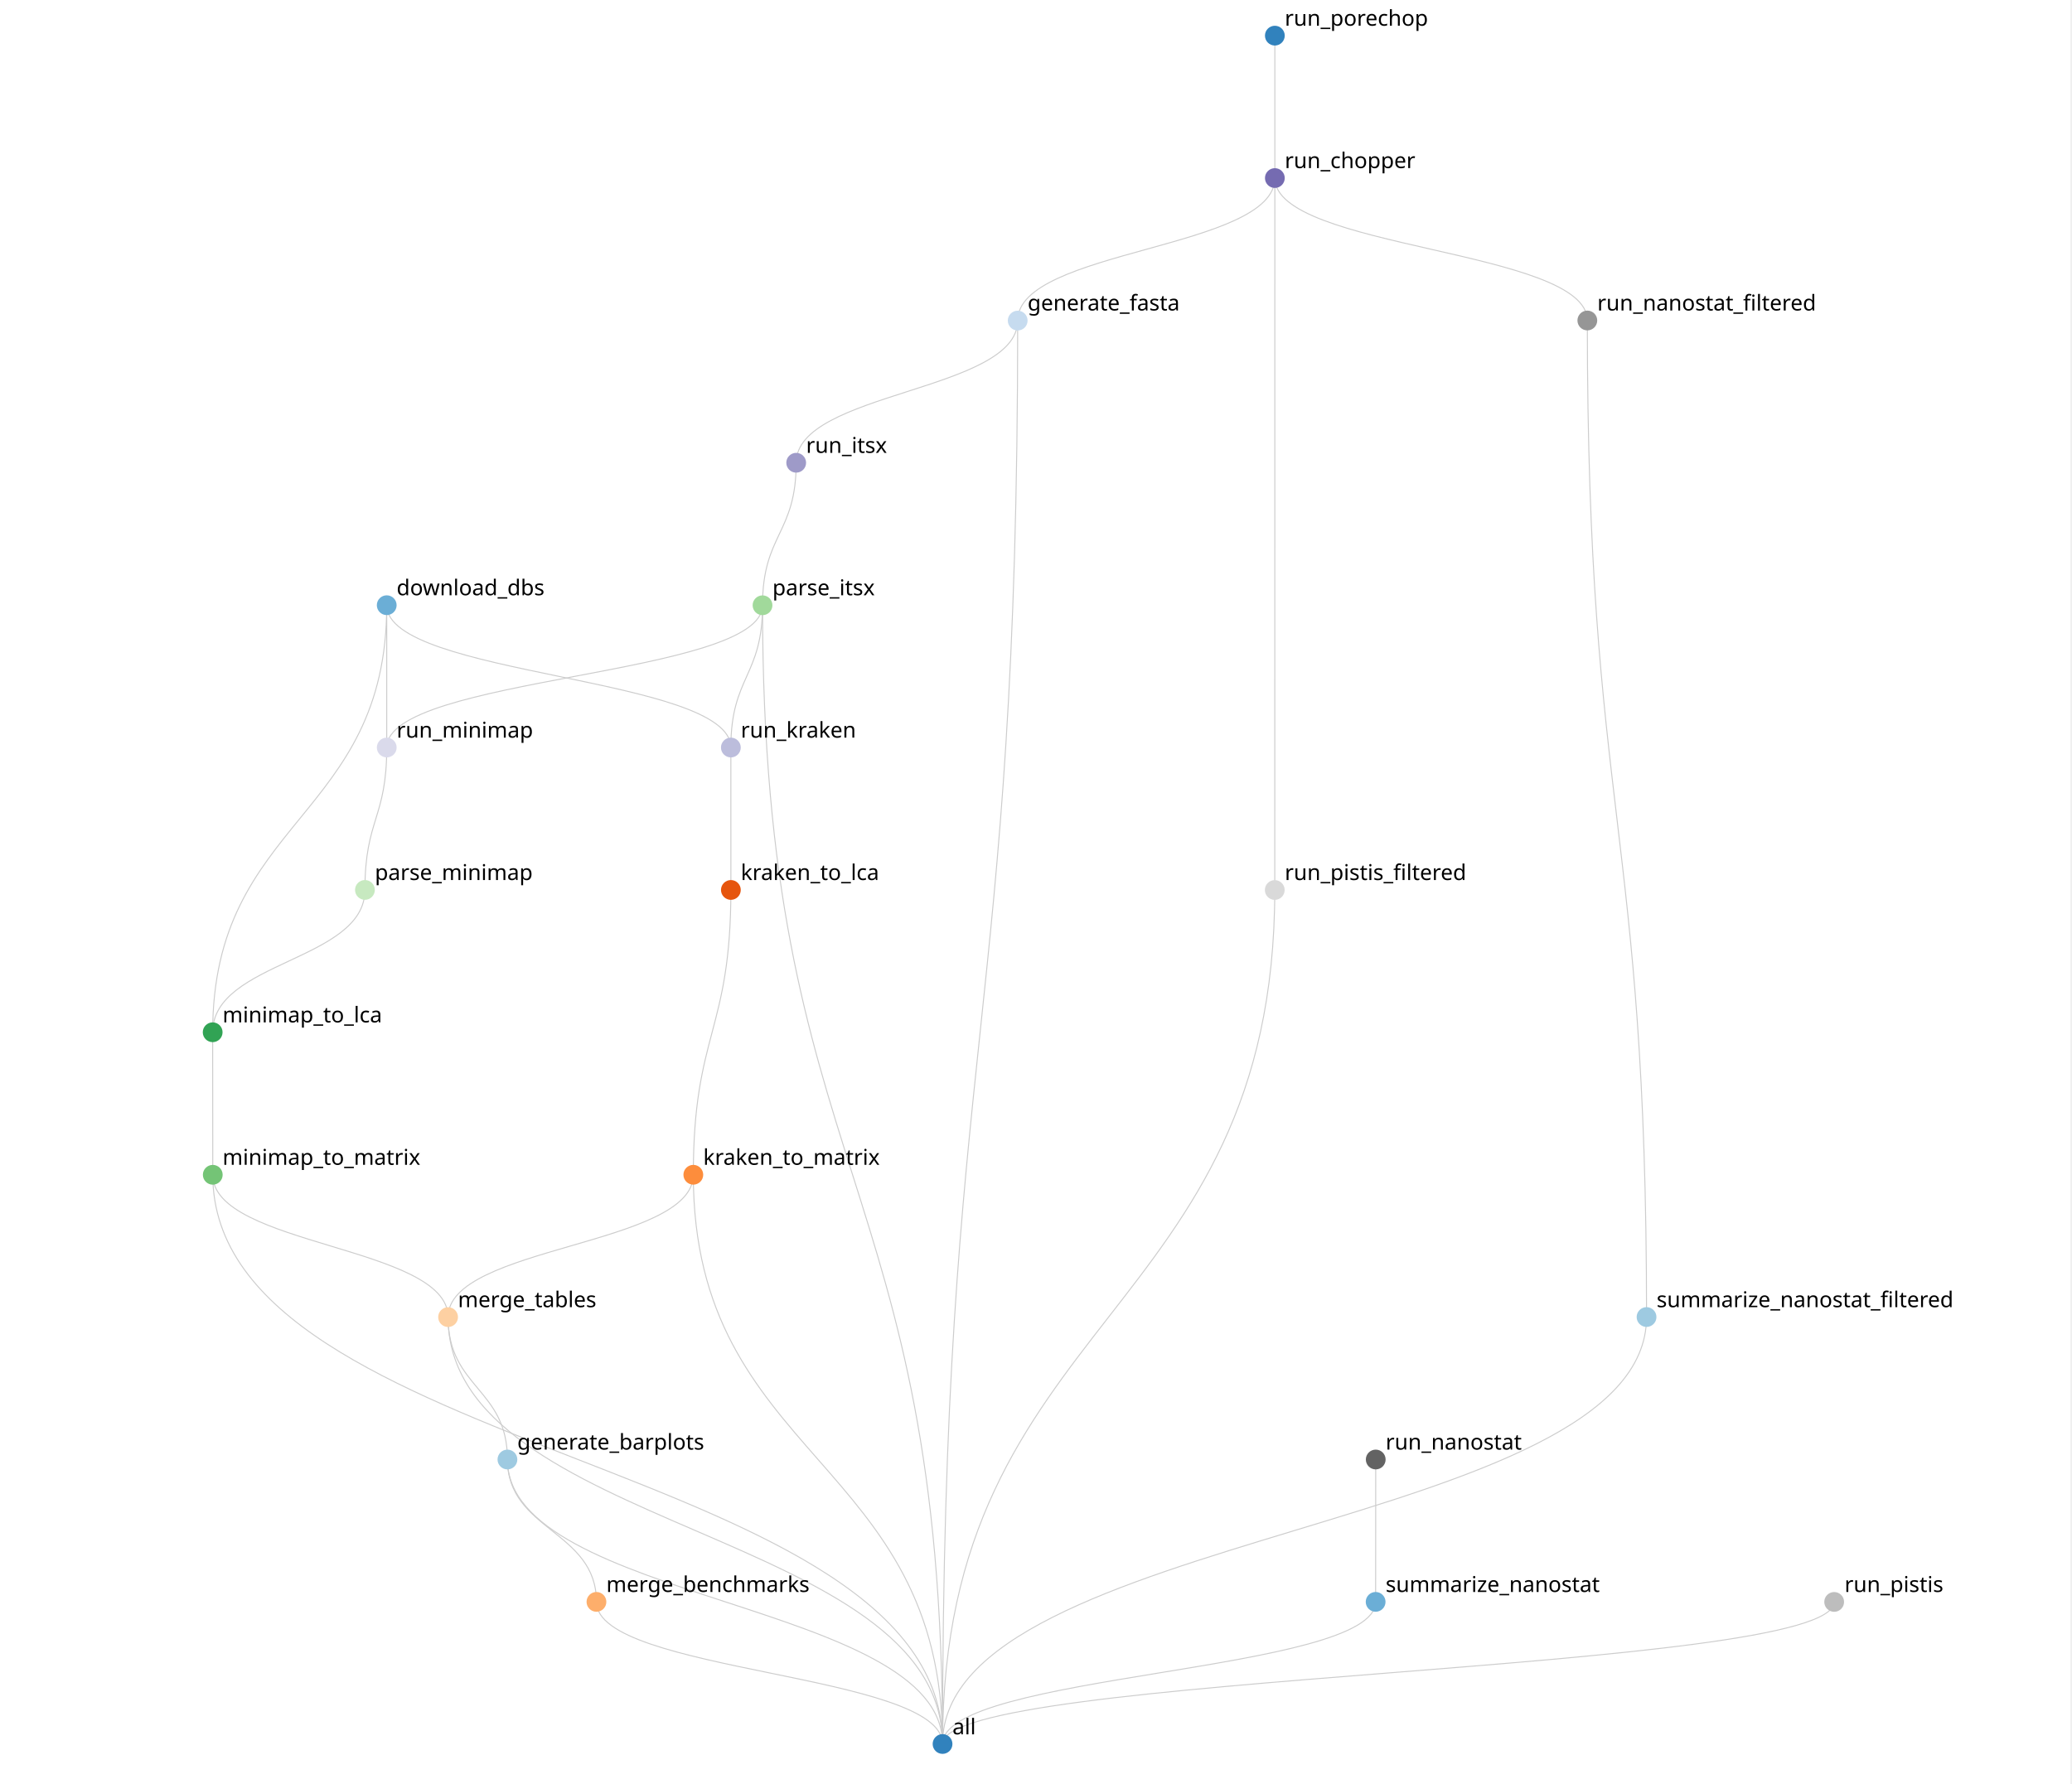
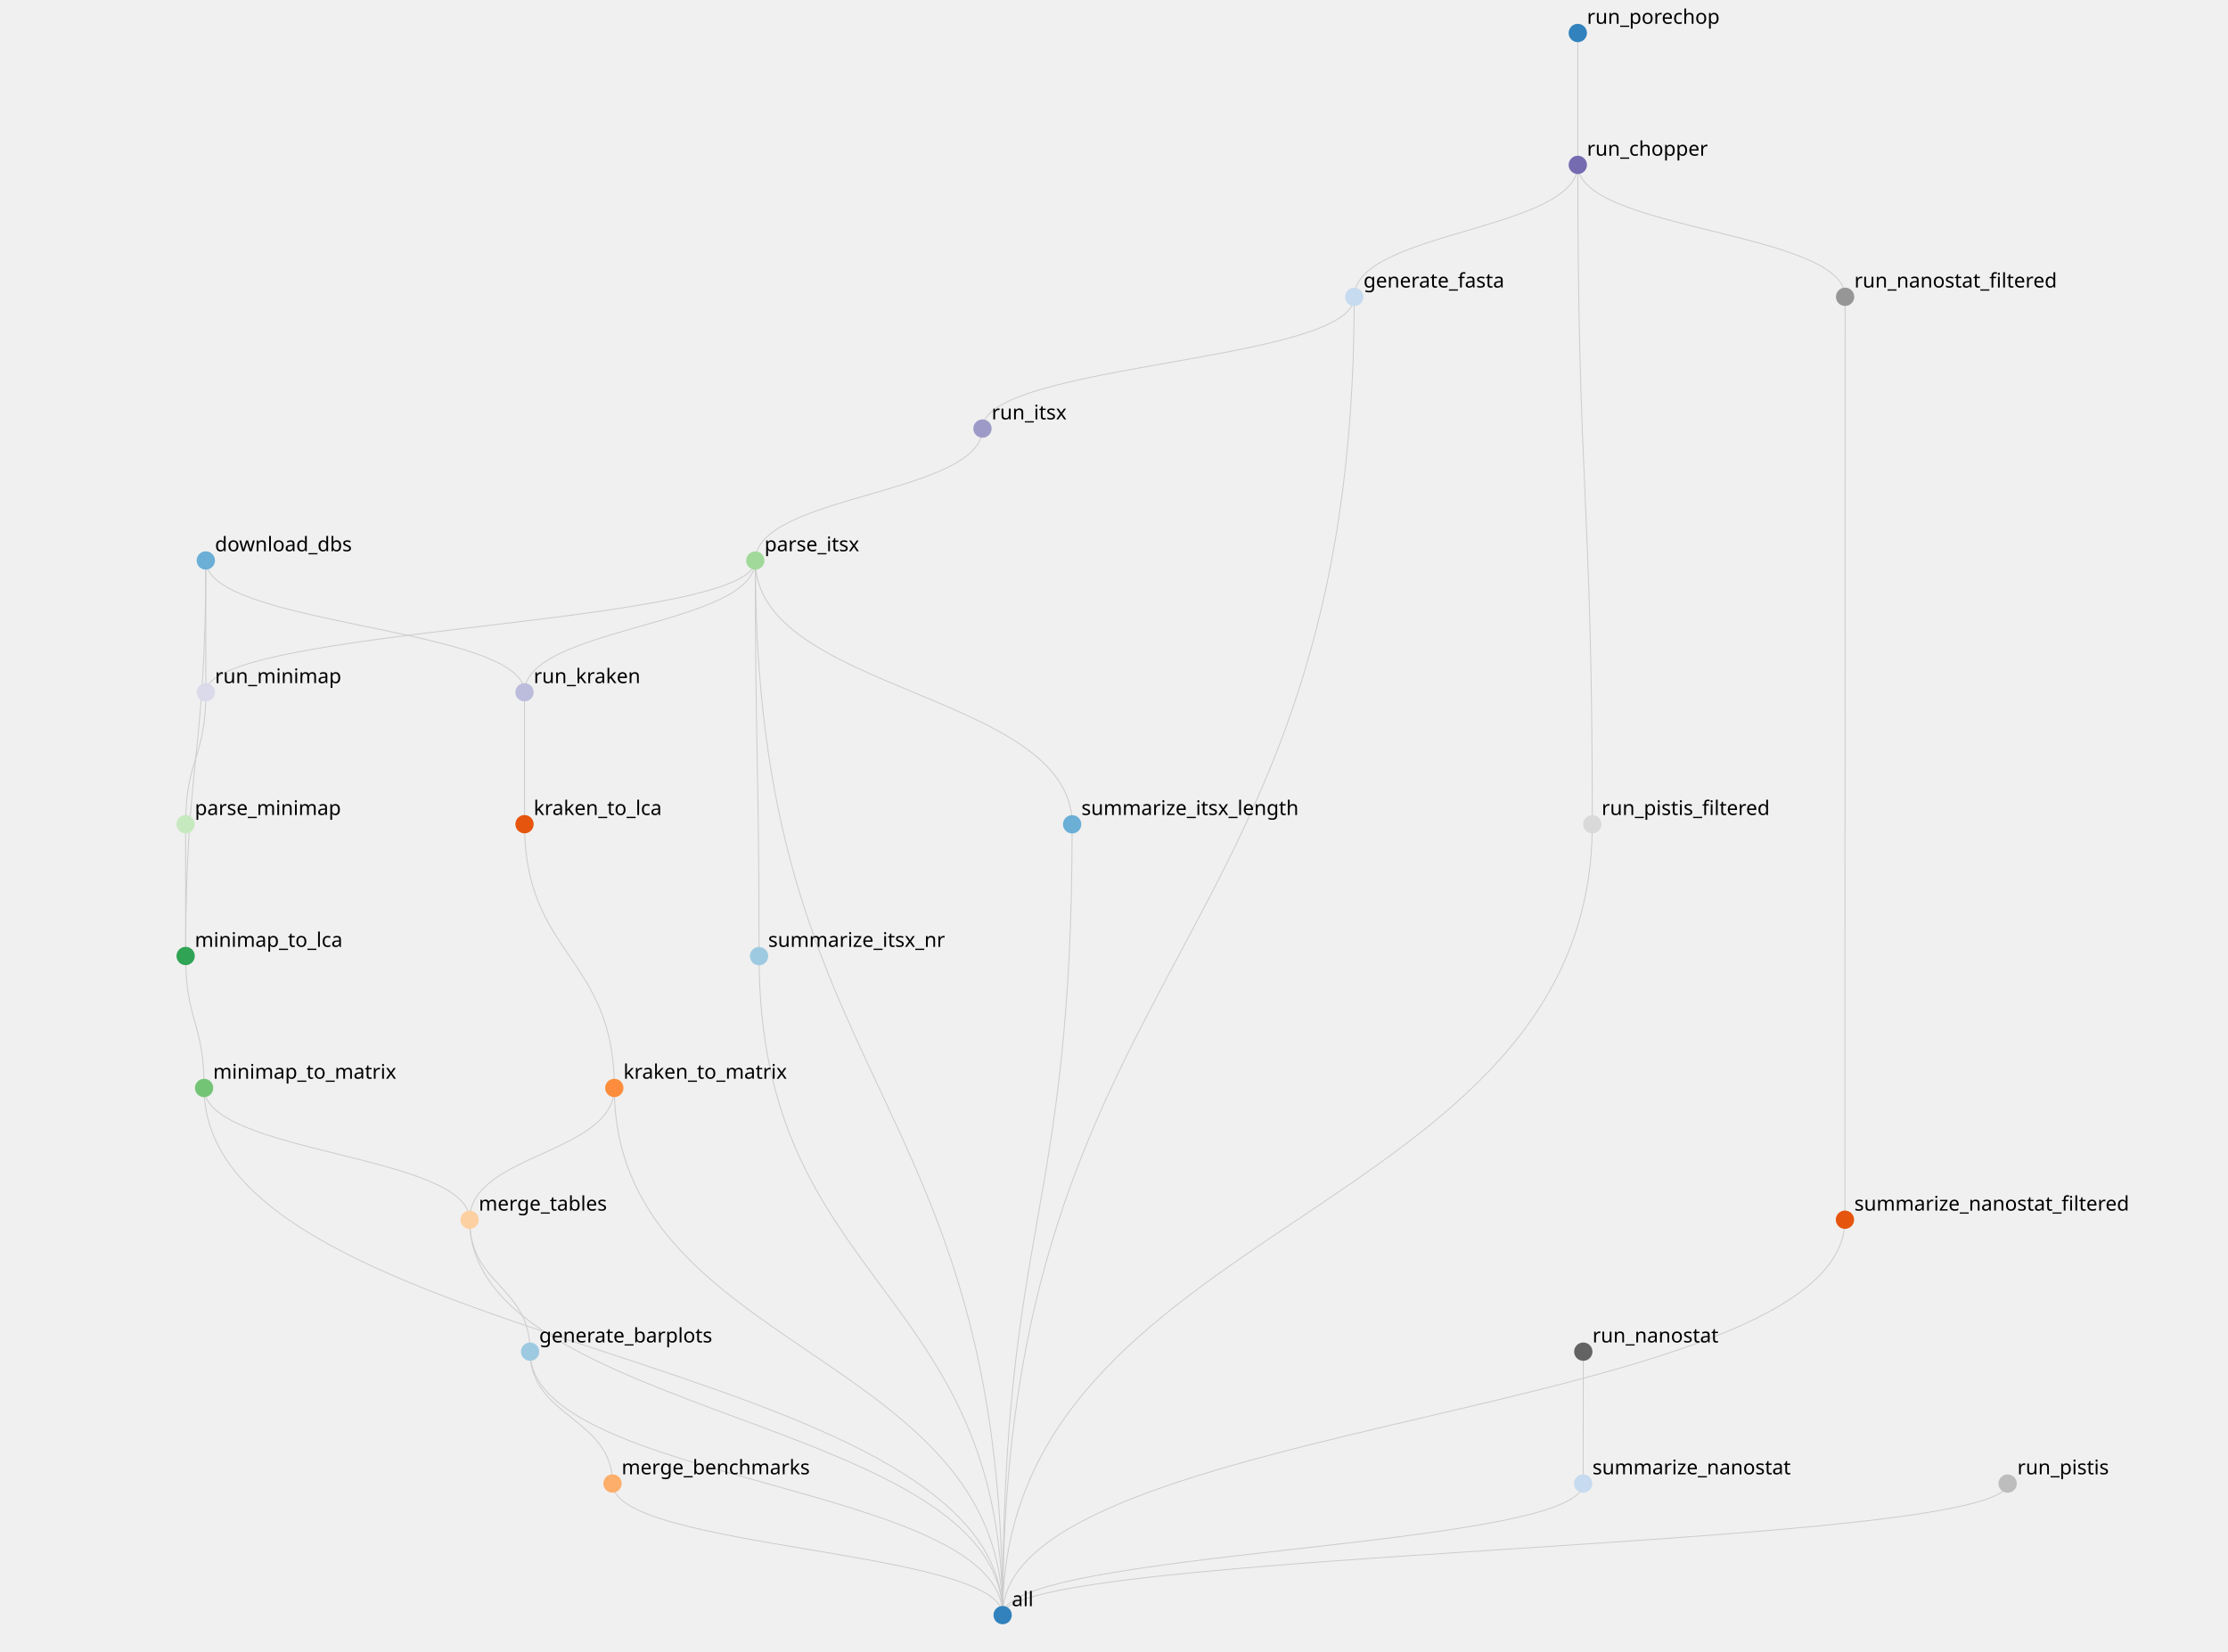
- <svg xmlns="http://www.w3.org/2000/svg" class="marks" width="1047.5" height="902" viewBox="0 0 1047.5 902" version="1.1" id="svg176">
-   <defs id="defs180" />
-   <rect style="fill:#ffffff;fill-opacity:1" id="rect461" width="1046.667" height="903.333" x="0" y="0" />
-   <g transform="translate(0,0)" id="g174">
-     <g class="mark-group role-frame root" id="g172">
-       <g transform="translate(0,0)" id="g170">
-         <path class="background" d="M0,0h1047.5v902h-1047.5Z" style="fill: none;" id="path2" />
-         <g id="g168">
-           <g class="mark-path role-mark" style="pointer-events: none;" id="g70">
-             <path transform="translate(0,0)" d="M107.515,521.979C107.515,414.005 195.507,414.005 195.507,306.03" style="fill: none; stroke: #ccc; stroke-width: 0.5;" id="path4" />
-             <path transform="translate(0,0)" d="M195.518,377.994C195.518,342.012 195.507,342.012 195.507,306.03" style="fill: none; stroke: #ccc; stroke-width: 0.5;" id="path6" />
-             <path transform="translate(0,0)" d="M369.486,377.994C369.486,342.012 195.507,342.012 195.507,306.03" style="fill: none; stroke: #ccc; stroke-width: 0.5;" id="path8" />
-             <path transform="translate(0,0)" d="M476.506,881.874C476.506,809.948 256.533,809.948 256.533,738.021" style="fill: none; stroke: #ccc; stroke-width: 0.5;" id="path10" />
-             <path transform="translate(0,0)" d="M301.533,810.007C301.533,774.014 256.533,774.014 256.533,738.021" style="fill: none; stroke: #ccc; stroke-width: 0.5;" id="path12" />
-             <path transform="translate(0,0)" d="M476.506,881.874C476.506,521.992 514.496,521.992 514.496,162.109" style="fill: none; stroke: #ccc; stroke-width: 0.5;" id="path14" />
-             <path transform="translate(0,0)" d="M402.514,233.999C402.514,198.054 514.496,198.054 514.496,162.109" style="fill: none; stroke: #ccc; stroke-width: 0.5;" id="path16" />
-             <path transform="translate(0,0)" d="M350.508,594.034C350.508,522.024 369.497,522.024 369.497,450.013" style="fill: none; stroke: #ccc; stroke-width: 0.5;" id="path18" />
-             <path transform="translate(0,0)" d="M476.506,881.874C476.506,737.954 350.508,737.954 350.508,594.034" style="fill: none; stroke: #ccc; stroke-width: 0.5;" id="path20" />
-             <path transform="translate(0,0)" d="M226.528,666.016C226.528,630.025 350.508,630.025 350.508,594.034" style="fill: none; stroke: #ccc; stroke-width: 0.5;" id="path22" />
-             <path transform="translate(0,0)" d="M476.506,881.874C476.506,845.94 301.533,845.94 301.533,810.007" style="fill: none; stroke: #ccc; stroke-width: 0.5;" id="path24" />
-             <path transform="translate(0,0)" d="M476.506,881.874C476.506,773.945 226.528,773.945 226.528,666.016" style="fill: none; stroke: #ccc; stroke-width: 0.5;" id="path26" />
-             <path transform="translate(0,0)" d="M256.533,738.021C256.533,702.018 226.528,702.018 226.528,666.016" style="fill: none; stroke: #ccc; stroke-width: 0.5;" id="path28" />
-             <path transform="translate(0,0)" d="M107.566,594.045C107.566,558.012 107.515,558.012 107.515,521.979" style="fill: none; stroke: #ccc; stroke-width: 0.5;" id="path30" />
-             <path transform="translate(0,0)" d="M476.506,881.874C476.506,737.959 107.566,737.959 107.566,594.045" style="fill: none; stroke: #ccc; stroke-width: 0.5;" id="path32" />
-             <path transform="translate(0,0)" d="M226.528,666.016C226.528,630.03 107.566,630.03 107.566,594.045" style="fill: none; stroke: #ccc; stroke-width: 0.5;" id="path34" />
-             <path transform="translate(0,0)" d="M476.506,881.874C476.506,593.97 385.496,593.97 385.496,306.065" style="fill: none; stroke: #ccc; stroke-width: 0.5;" id="path36" />
-             <path transform="translate(0,0)" d="M195.518,377.994C195.518,342.03 385.496,342.03 385.496,306.065" style="fill: none; stroke: #ccc; stroke-width: 0.5;" id="path38" />
-             <path transform="translate(0,0)" d="M369.486,377.994C369.486,342.03 385.496,342.03 385.496,306.065" style="fill: none; stroke: #ccc; stroke-width: 0.5;" id="path40" />
-             <path transform="translate(0,0)" d="M107.515,521.979C107.515,485.99 184.491,485.99 184.491,450.001" style="fill: none; stroke: #ccc; stroke-width: 0.5;" id="path42" />
-             <path transform="translate(0,0)" d="M514.496,162.109C514.496,126.074 644.504,126.074 644.504,90.039" style="fill: none; stroke: #ccc; stroke-width: 0.5;" id="path44" />
-             <path transform="translate(0,0)" d="M802.477,162.06C802.477,126.049 644.504,126.049 644.504,90.039" style="fill: none; stroke: #ccc; stroke-width: 0.5;" id="path46" />
-             <path transform="translate(0,0)" d="M644.46,450.037C644.46,270.038 644.504,270.038 644.504,90.039" style="fill: none; stroke: #ccc; stroke-width: 0.5;" id="path48" />
-             <path transform="translate(0,0)" d="M385.496,306.065C385.496,270.032 402.514,270.032 402.514,233.999" style="fill: none; stroke: #ccc; stroke-width: 0.5;" id="path50" />
-             <path transform="translate(0,0)" d="M369.497,450.013C369.497,414.003 369.486,414.003 369.486,377.994" style="fill: none; stroke: #ccc; stroke-width: 0.5;" id="path52" />
-             <path transform="translate(0,0)" d="M184.491,450.001C184.491,413.998 195.518,413.998 195.518,377.994" style="fill: none; stroke: #ccc; stroke-width: 0.5;" id="path54" />
-             <path transform="translate(0,0)" d="M695.45,810.007C695.45,774.013 695.5,774.013 695.5,738.019" style="fill: none; stroke: #ccc; stroke-width: 0.5;" id="path56" />
-             <path transform="translate(0,0)" d="M832.411,665.98C832.411,414.02 802.477,414.02 802.477,162.06" style="fill: none; stroke: #ccc; stroke-width: 0.5;" id="path58" />
-             <path transform="translate(0,0)" d="M476.506,881.874C476.506,845.956 927.265,845.956 927.265,810.037" style="fill: none; stroke: #ccc; stroke-width: 0.5;" id="path60" />
-             <path transform="translate(0,0)" d="M476.506,881.874C476.506,665.955 644.46,665.955 644.46,450.037" style="fill: none; stroke: #ccc; stroke-width: 0.5;" id="path62" />
-             <path transform="translate(0,0)" d="M644.504,90.039C644.504,54.031 644.5,54.031 644.5,18.023" style="fill: none; stroke: #ccc; stroke-width: 0.5;" id="path64" />
-             <path transform="translate(0,0)" d="M476.506,881.874C476.506,845.94 695.45,845.94 695.45,810.007" style="fill: none; stroke: #ccc; stroke-width: 0.5;" id="path66" />
-             <path transform="translate(0,0)" d="M476.506,881.874C476.506,773.927 832.411,773.927 832.411,665.98" style="fill: none; stroke: #ccc; stroke-width: 0.5;" id="path68" />
+ <svg xmlns="http://www.w3.org/2000/svg" class="marks" width="1216.3" height="902" viewBox="0 0 1216.3 902" version="1.1">
+   <g transform="translate(0,0)">
+     <g class="mark-group role-frame root">
+       <g transform="translate(0,0)">
+         <path class="background" d="M0,0h1216.3v902h-1216.3Z" style="fill: none;" />
+         <g>
+           <g class="mark-path role-mark" style="pointer-events: none;">
+             <path transform="translate(0,0)" d="M101.342,521.98C101.342,414.005 112.354,414.005 112.354,306.03" style="fill: none; stroke: #ccc; stroke-width: 0.5;" />
+             <path transform="translate(0,0)" d="M112.376,377.992C112.376,342.011 112.354,342.011 112.354,306.03" style="fill: none; stroke: #ccc; stroke-width: 0.5;" />
+             <path transform="translate(0,0)" d="M286.339,377.991C286.339,342.011 112.354,342.011 112.354,306.03" style="fill: none; stroke: #ccc; stroke-width: 0.5;" />
+             <path transform="translate(0,0)" d="M547.354,881.862C547.354,809.942 289.38,809.942 289.38,738.022" style="fill: none; stroke: #ccc; stroke-width: 0.5;" />
+             <path transform="translate(0,0)" d="M334.384,810.007C334.384,774.015 289.38,774.015 289.38,738.022" style="fill: none; stroke: #ccc; stroke-width: 0.5;" />
+             <path transform="translate(0,0)" d="M547.354,881.862C547.354,521.988 739.3,521.988 739.3,162.114" style="fill: none; stroke: #ccc; stroke-width: 0.5;" />
+             <path transform="translate(0,0)" d="M536.349,234.002C536.349,198.058 739.3,198.058 739.3,162.114" style="fill: none; stroke: #ccc; stroke-width: 0.5;" />
+             <path transform="translate(0,0)" d="M335.36,594.035C335.36,522.024 286.347,522.024 286.347,450.013" style="fill: none; stroke: #ccc; stroke-width: 0.5;" />
+             <path transform="translate(0,0)" d="M547.354,881.862C547.354,737.948 335.36,737.948 335.36,594.035" style="fill: none; stroke: #ccc; stroke-width: 0.5;" />
+             <path transform="translate(0,0)" d="M256.368,666.017C256.368,630.026 335.36,630.026 335.36,594.035" style="fill: none; stroke: #ccc; stroke-width: 0.5;" />
+             <path transform="translate(0,0)" d="M547.354,881.862C547.354,845.935 334.384,845.935 334.384,810.007" style="fill: none; stroke: #ccc; stroke-width: 0.5;" />
+             <path transform="translate(0,0)" d="M547.354,881.862C547.354,773.939 256.368,773.939 256.368,666.017" style="fill: none; stroke: #ccc; stroke-width: 0.5;" />
+             <path transform="translate(0,0)" d="M289.38,738.022C289.38,702.02 256.368,702.02 256.368,666.017" style="fill: none; stroke: #ccc; stroke-width: 0.5;" />
+             <path transform="translate(0,0)" d="M111.421,594.047C111.421,558.013 101.342,558.013 101.342,521.98" style="fill: none; stroke: #ccc; stroke-width: 0.5;" />
+             <path transform="translate(0,0)" d="M547.354,881.862C547.354,737.954 111.421,737.954 111.421,594.047" style="fill: none; stroke: #ccc; stroke-width: 0.5;" />
+             <path transform="translate(0,0)" d="M256.368,666.017C256.368,630.032 111.421,630.032 111.421,594.047" style="fill: none; stroke: #ccc; stroke-width: 0.5;" />
+             <path transform="translate(0,0)" d="M547.354,881.862C547.354,593.964 412.343,593.964 412.343,306.066" style="fill: none; stroke: #ccc; stroke-width: 0.5;" />
+             <path transform="translate(0,0)" d="M585.296,450.077C585.296,378.071 412.343,378.071 412.343,306.066" style="fill: none; stroke: #ccc; stroke-width: 0.5;" />
+             <path transform="translate(0,0)" d="M414.372,522.045C414.372,414.055 412.343,414.055 412.343,306.066" style="fill: none; stroke: #ccc; stroke-width: 0.5;" />
+             <path transform="translate(0,0)" d="M112.376,377.992C112.376,342.029 412.343,342.029 412.343,306.066" style="fill: none; stroke: #ccc; stroke-width: 0.5;" />
+             <path transform="translate(0,0)" d="M286.339,377.991C286.339,342.029 412.343,342.029 412.343,306.066" style="fill: none; stroke: #ccc; stroke-width: 0.5;" />
+             <path transform="translate(0,0)" d="M101.342,521.98C101.342,485.99 101.341,485.99 101.341,450" style="fill: none; stroke: #ccc; stroke-width: 0.5;" />
+             <path transform="translate(0,0)" d="M739.3,162.114C739.3,126.076 861.344,126.076 861.344,90.039" style="fill: none; stroke: #ccc; stroke-width: 0.5;" />
+             <path transform="translate(0,0)" d="M1007.275,162.06C1007.275,126.049 861.344,126.049 861.344,90.039" style="fill: none; stroke: #ccc; stroke-width: 0.5;" />
+             <path transform="translate(0,0)" d="M869.259,450.04C869.259,270.04 861.344,270.04 861.344,90.039" style="fill: none; stroke: #ccc; stroke-width: 0.5;" />
+             <path transform="translate(0,0)" d="M412.343,306.066C412.343,270.034 536.349,270.034 536.349,234.002" style="fill: none; stroke: #ccc; stroke-width: 0.5;" />
+             <path transform="translate(0,0)" d="M286.347,450.013C286.347,414.002 286.339,414.002 286.339,377.991" style="fill: none; stroke: #ccc; stroke-width: 0.5;" />
+             <path transform="translate(0,0)" d="M101.341,450C101.341,413.996 112.376,413.996 112.376,377.992" style="fill: none; stroke: #ccc; stroke-width: 0.5;" />
+             <path transform="translate(0,0)" d="M864.264,810.008C864.264,774.013 864.34,774.013 864.34,738.019" style="fill: none; stroke: #ccc; stroke-width: 0.5;" />
+             <path transform="translate(0,0)" d="M1007.186,665.982C1007.186,414.021 1007.275,414.021 1007.275,162.06" style="fill: none; stroke: #ccc; stroke-width: 0.5;" />
+             <path transform="translate(0,0)" d="M547.354,881.862C547.354,845.95 1096.008,845.95 1096.008,810.038" style="fill: none; stroke: #ccc; stroke-width: 0.5;" />
+             <path transform="translate(0,0)" d="M547.354,881.862C547.354,665.951 869.259,665.951 869.259,450.04" style="fill: none; stroke: #ccc; stroke-width: 0.5;" />
+             <path transform="translate(0,0)" d="M861.344,90.039C861.344,54.031 861.34,54.031 861.34,18.023" style="fill: none; stroke: #ccc; stroke-width: 0.5;" />
+             <path transform="translate(0,0)" d="M547.354,881.862C547.354,665.969 585.296,665.969 585.296,450.077" style="fill: none; stroke: #ccc; stroke-width: 0.5;" />
+             <path transform="translate(0,0)" d="M547.354,881.862C547.354,701.953 414.372,701.953 414.372,522.045" style="fill: none; stroke: #ccc; stroke-width: 0.5;" />
+             <path transform="translate(0,0)" d="M547.354,881.862C547.354,845.935 864.264,845.935 864.264,810.008" style="fill: none; stroke: #ccc; stroke-width: 0.5;" />
+             <path transform="translate(0,0)" d="M547.354,881.862C547.354,773.922 1007.186,773.922 1007.186,665.982" style="fill: none; stroke: #ccc; stroke-width: 0.5;" />
          </g>
-           <g class="mark-symbol role-mark nodes" id="g118">
-             <path transform="translate(476.5065,881.8741)" d="M5,0A5,5,0,1,1,-5,0A5,5,0,1,1,5,0" style="fill: #3182bd;" id="path72" />
-             <path transform="translate(195.5072,306.0302)" d="M5,0A5,5,0,1,1,-5,0A5,5,0,1,1,5,0" style="fill: #6baed6;" id="path74" />
-             <path transform="translate(256.5328,738.021)" d="M5,0A5,5,0,1,1,-5,0A5,5,0,1,1,5,0" style="fill: #9ecae1;" id="path76" />
-             <path transform="translate(514.4957,162.1094)" d="M5,0A5,5,0,1,1,-5,0A5,5,0,1,1,5,0" style="fill: #c6dbef;" id="path78" />
-             <path transform="translate(369.4972,450.013)" d="M5,0A5,5,0,1,1,-5,0A5,5,0,1,1,5,0" style="fill: #e6550d;" id="path80" />
-             <path transform="translate(350.5084,594.0341)" d="M5,0A5,5,0,1,1,-5,0A5,5,0,1,1,5,0" style="fill: #fd8d3c;" id="path82" />
-             <path transform="translate(301.5328,810.0067)" d="M5,0A5,5,0,1,1,-5,0A5,5,0,1,1,5,0" style="fill: #fdae6b;" id="path84" />
-             <path transform="translate(226.5276,666.016)" d="M5,0A5,5,0,1,1,-5,0A5,5,0,1,1,5,0" style="fill: #fdd0a2;" id="path86" />
-             <path transform="translate(107.5149,521.9788)" d="M5,0A5,5,0,1,1,-5,0A5,5,0,1,1,5,0" style="fill: #31a354;" id="path88" />
-             <path transform="translate(107.566,594.0449)" d="M5,0A5,5,0,1,1,-5,0A5,5,0,1,1,5,0" style="fill: #74c476;" id="path90" />
-             <path transform="translate(385.4955,306.0653)" d="M5,0A5,5,0,1,1,-5,0A5,5,0,1,1,5,0" style="fill: #a1d99b;" id="path92" />
-             <path transform="translate(184.4907,450.0014)" d="M5,0A5,5,0,1,1,-5,0A5,5,0,1,1,5,0" style="fill: #c7e9c0;" id="path94" />
-             <path transform="translate(644.5043,90.03916)" d="M5,0A5,5,0,1,1,-5,0A5,5,0,1,1,5,0" style="fill: #756bb1;" id="path96" />
-             <path transform="translate(402.5141,233.9991)" d="M5,0A5,5,0,1,1,-5,0A5,5,0,1,1,5,0" style="fill: #9e9ac8;" id="path98" />
-             <path transform="translate(369.4861,377.994)" d="M5,0A5,5,0,1,1,-5,0A5,5,0,1,1,5,0" style="fill: #bcbddc;" id="path100" />
-             <path transform="translate(195.5182,377.9938)" d="M5,0A5,5,0,1,1,-5,0A5,5,0,1,1,5,0" style="fill: #dadaeb;" id="path102" />
-             <path transform="translate(695.5,738.0188)" d="M5,0A5,5,0,1,1,-5,0A5,5,0,1,1,5,0" style="fill: #636363;" id="path104" />
-             <path transform="translate(802.4772,162.0595)" d="M5,0A5,5,0,1,1,-5,0A5,5,0,1,1,5,0" style="fill: #969696;" id="path106" />
-             <path transform="translate(927.2655,810.0374)" d="M5,0A5,5,0,1,1,-5,0A5,5,0,1,1,5,0" style="fill: #bdbdbd;" id="path108" />
-             <path transform="translate(644.4596,450.0367)" d="M5,0A5,5,0,1,1,-5,0A5,5,0,1,1,5,0" style="fill: #d9d9d9;" id="path110" />
-             <path transform="translate(644.5,18.0226)" d="M5,0A5,5,0,1,1,-5,0A5,5,0,1,1,5,0" style="fill: #3182bd;" id="path112" />
-             <path transform="translate(695.4504,810.0069)" d="M5,0A5,5,0,1,1,-5,0A5,5,0,1,1,5,0" style="fill: #6baed6;" id="path114" />
-             <path transform="translate(832.4108,665.9797)" d="M5,0A5,5,0,1,1,-5,0A5,5,0,1,1,5,0" style="fill: #9ecae1;" id="path116" />
+           <g class="mark-symbol role-mark nodes">
+             <path transform="translate(547.3543,881.8616)" d="M5,0A5,5,0,1,1,-5,0A5,5,0,1,1,5,0" style="fill: #3182bd;" />
+             <path transform="translate(112.3541,306.03)" d="M5,0A5,5,0,1,1,-5,0A5,5,0,1,1,5,0" style="fill: #6baed6;" />
+             <path transform="translate(289.3796,738.0219)" d="M5,0A5,5,0,1,1,-5,0A5,5,0,1,1,5,0" style="fill: #9ecae1;" />
+             <path transform="translate(739.2998,162.1139)" d="M5,0A5,5,0,1,1,-5,0A5,5,0,1,1,5,0" style="fill: #c6dbef;" />
+             <path transform="translate(286.3474,450.0132)" d="M5,0A5,5,0,1,1,-5,0A5,5,0,1,1,5,0" style="fill: #e6550d;" />
+             <path transform="translate(335.3602,594.0354)" d="M5,0A5,5,0,1,1,-5,0A5,5,0,1,1,5,0" style="fill: #fd8d3c;" />
+             <path transform="translate(334.3835,810.0075)" d="M5,0A5,5,0,1,1,-5,0A5,5,0,1,1,5,0" style="fill: #fdae6b;" />
+             <path transform="translate(256.3677,666.0173)" d="M5,0A5,5,0,1,1,-5,0A5,5,0,1,1,5,0" style="fill: #fdd0a2;" />
+             <path transform="translate(101.3416,521.98)" d="M5,0A5,5,0,1,1,-5,0A5,5,0,1,1,5,0" style="fill: #31a354;" />
+             <path transform="translate(111.4208,594.0468)" d="M5,0A5,5,0,1,1,-5,0A5,5,0,1,1,5,0" style="fill: #74c476;" />
+             <path transform="translate(412.3429,306.0656)" d="M5,0A5,5,0,1,1,-5,0A5,5,0,1,1,5,0" style="fill: #a1d99b;" />
+             <path transform="translate(101.3413,449.9999)" d="M5,0A5,5,0,1,1,-5,0A5,5,0,1,1,5,0" style="fill: #c7e9c0;" />
+             <path transform="translate(861.3445,90.03904)" d="M5,0A5,5,0,1,1,-5,0A5,5,0,1,1,5,0" style="fill: #756bb1;" />
+             <path transform="translate(536.3492,234.002)" d="M5,0A5,5,0,1,1,-5,0A5,5,0,1,1,5,0" style="fill: #9e9ac8;" />
+             <path transform="translate(286.3388,377.9915)" d="M5,0A5,5,0,1,1,-5,0A5,5,0,1,1,5,0" style="fill: #bcbddc;" />
+             <path transform="translate(112.3759,377.9922)" d="M5,0A5,5,0,1,1,-5,0A5,5,0,1,1,5,0" style="fill: #dadaeb;" />
+             <path transform="translate(864.34,738.0188)" d="M5,0A5,5,0,1,1,-5,0A5,5,0,1,1,5,0" style="fill: #636363;" />
+             <path transform="translate(1007.275,162.0597)" d="M5,0A5,5,0,1,1,-5,0A5,5,0,1,1,5,0" style="fill: #969696;" />
+             <path transform="translate(1096.008,810.0382)" d="M5,0A5,5,0,1,1,-5,0A5,5,0,1,1,5,0" style="fill: #bdbdbd;" />
+             <path transform="translate(869.2587,450.0401)" d="M5,0A5,5,0,1,1,-5,0A5,5,0,1,1,5,0" style="fill: #d9d9d9;" />
+             <path transform="translate(861.34,18.0226)" d="M5,0A5,5,0,1,1,-5,0A5,5,0,1,1,5,0" style="fill: #3182bd;" />
+             <path transform="translate(585.2961,450.077)" d="M5,0A5,5,0,1,1,-5,0A5,5,0,1,1,5,0" style="fill: #6baed6;" />
+             <path transform="translate(414.3719,522.0445)" d="M5,0A5,5,0,1,1,-5,0A5,5,0,1,1,5,0" style="fill: #9ecae1;" />
+             <path transform="translate(864.2639,810.0078)" d="M5,0A5,5,0,1,1,-5,0A5,5,0,1,1,5,0" style="fill: #c6dbef;" />
+             <path transform="translate(1007.186,665.9815)" d="M5,0A5,5,0,1,1,-5,0A5,5,0,1,1,5,0" style="fill: #e6550d;" />
          </g>
-           <g class="mark-text role-mark labels" id="g166">
-             <text text-anchor="start" transform="translate(481.5,877)" style="font-family: sans-serif; font-size: 11px; font-weight: normal; fill: black;" id="text120">all</text>
-             <text text-anchor="start" transform="translate(200.5,301)" style="font-family: sans-serif; font-size: 11px; font-weight: normal; fill: black;" id="text122">download_dbs</text>
-             <text text-anchor="start" transform="translate(261.5,733)" style="font-family: sans-serif; font-size: 11px; font-weight: normal; fill: black;" id="text124">generate_barplots</text>
-             <text text-anchor="start" transform="translate(519.5,157)" style="font-family: sans-serif; font-size: 11px; font-weight: normal; fill: black;" id="text126">generate_fasta</text>
-             <text text-anchor="start" transform="translate(374.5,445)" style="font-family: sans-serif; font-size: 11px; font-weight: normal; fill: black;" id="text128">kraken_to_lca</text>
-             <text text-anchor="start" transform="translate(355.5,589)" style="font-family: sans-serif; font-size: 11px; font-weight: normal; fill: black;" id="text130">kraken_to_matrix</text>
-             <text text-anchor="start" transform="translate(306.5,805)" style="font-family: sans-serif; font-size: 11px; font-weight: normal; fill: black;" id="text132">merge_benchmarks</text>
-             <text text-anchor="start" transform="translate(231.5,661)" style="font-family: sans-serif; font-size: 11px; font-weight: normal; fill: black;" id="text134">merge_tables</text>
-             <text text-anchor="start" transform="translate(112.5,517)" style="font-family: sans-serif; font-size: 11px; font-weight: normal; fill: black;" id="text136">minimap_to_lca</text>
-             <text text-anchor="start" transform="translate(112.5,589)" style="font-family: sans-serif; font-size: 11px; font-weight: normal; fill: black;" id="text138">minimap_to_matrix</text>
-             <text text-anchor="start" transform="translate(390.5,301)" style="font-family: sans-serif; font-size: 11px; font-weight: normal; fill: black;" id="text140">parse_itsx</text>
-             <text text-anchor="start" transform="translate(189.5,445)" style="font-family: sans-serif; font-size: 11px; font-weight: normal; fill: black;" id="text142">parse_minimap</text>
-             <text text-anchor="start" transform="translate(649.5,85)" style="font-family: sans-serif; font-size: 11px; font-weight: normal; fill: black;" id="text144">run_chopper</text>
-             <text text-anchor="start" transform="translate(407.5,229)" style="font-family: sans-serif; font-size: 11px; font-weight: normal; fill: black;" id="text146">run_itsx</text>
-             <text text-anchor="start" transform="translate(374.5,373)" style="font-family: sans-serif; font-size: 11px; font-weight: normal; fill: black;" id="text148">run_kraken</text>
-             <text text-anchor="start" transform="translate(200.5,373)" style="font-family: sans-serif; font-size: 11px; font-weight: normal; fill: black;" id="text150">run_minimap</text>
-             <text text-anchor="start" transform="translate(700.5,733)" style="font-family: sans-serif; font-size: 11px; font-weight: normal; fill: black;" id="text152">run_nanostat</text>
-             <text text-anchor="start" transform="translate(807.5,157)" style="font-family: sans-serif; font-size: 11px; font-weight: normal; fill: black;" id="text154">run_nanostat_filtered</text>
-             <text text-anchor="start" transform="translate(932.5,805)" style="font-family: sans-serif; font-size: 11px; font-weight: normal; fill: black;" id="text156">run_pistis</text>
-             <text text-anchor="start" transform="translate(649.5,445)" style="font-family: sans-serif; font-size: 11px; font-weight: normal; fill: black;" id="text158">run_pistis_filtered</text>
-             <text text-anchor="start" transform="translate(649.5,13)" style="font-family: sans-serif; font-size: 11px; font-weight: normal; fill: black;" id="text160">run_porechop</text>
-             <text text-anchor="start" transform="translate(700.5,805)" style="font-family: sans-serif; font-size: 11px; font-weight: normal; fill: black;" id="text162">summarize_nanostat</text>
-             <text text-anchor="start" transform="translate(837.5,661)" style="font-family: sans-serif; font-size: 11px; font-weight: normal; fill: black;" id="text164">summarize_nanostat_filtered</text>
+           <g class="mark-text role-mark labels">
+             <text text-anchor="start" transform="translate(552.34,877)" style="font-family: sans-serif; font-size: 11px; font-weight: normal; fill: black;">all</text>
+             <text text-anchor="start" transform="translate(117.34,301)" style="font-family: sans-serif; font-size: 11px; font-weight: normal; fill: black;">download_dbs</text>
+             <text text-anchor="start" transform="translate(294.34,733)" style="font-family: sans-serif; font-size: 11px; font-weight: normal; fill: black;">generate_barplots</text>
+             <text text-anchor="start" transform="translate(744.34,157)" style="font-family: sans-serif; font-size: 11px; font-weight: normal; fill: black;">generate_fasta</text>
+             <text text-anchor="start" transform="translate(291.34,445)" style="font-family: sans-serif; font-size: 11px; font-weight: normal; fill: black;">kraken_to_lca</text>
+             <text text-anchor="start" transform="translate(340.34,589)" style="font-family: sans-serif; font-size: 11px; font-weight: normal; fill: black;">kraken_to_matrix</text>
+             <text text-anchor="start" transform="translate(339.34,805)" style="font-family: sans-serif; font-size: 11px; font-weight: normal; fill: black;">merge_benchmarks</text>
+             <text text-anchor="start" transform="translate(261.34,661)" style="font-family: sans-serif; font-size: 11px; font-weight: normal; fill: black;">merge_tables</text>
+             <text text-anchor="start" transform="translate(106.34,517)" style="font-family: sans-serif; font-size: 11px; font-weight: normal; fill: black;">minimap_to_lca</text>
+             <text text-anchor="start" transform="translate(116.34,589)" style="font-family: sans-serif; font-size: 11px; font-weight: normal; fill: black;">minimap_to_matrix</text>
+             <text text-anchor="start" transform="translate(417.34,301)" style="font-family: sans-serif; font-size: 11px; font-weight: normal; fill: black;">parse_itsx</text>
+             <text text-anchor="start" transform="translate(106.34,445)" style="font-family: sans-serif; font-size: 11px; font-weight: normal; fill: black;">parse_minimap</text>
+             <text text-anchor="start" transform="translate(866.34,85)" style="font-family: sans-serif; font-size: 11px; font-weight: normal; fill: black;">run_chopper</text>
+             <text text-anchor="start" transform="translate(541.34,229)" style="font-family: sans-serif; font-size: 11px; font-weight: normal; fill: black;">run_itsx</text>
+             <text text-anchor="start" transform="translate(291.34,373)" style="font-family: sans-serif; font-size: 11px; font-weight: normal; fill: black;">run_kraken</text>
+             <text text-anchor="start" transform="translate(117.34,373)" style="font-family: sans-serif; font-size: 11px; font-weight: normal; fill: black;">run_minimap</text>
+             <text text-anchor="start" transform="translate(869.34,733)" style="font-family: sans-serif; font-size: 11px; font-weight: normal; fill: black;">run_nanostat</text>
+             <text text-anchor="start" transform="translate(1012.3,157)" style="font-family: sans-serif; font-size: 11px; font-weight: normal; fill: black;">run_nanostat_filtered</text>
+             <text text-anchor="start" transform="translate(1101.3,805)" style="font-family: sans-serif; font-size: 11px; font-weight: normal; fill: black;">run_pistis</text>
+             <text text-anchor="start" transform="translate(874.34,445)" style="font-family: sans-serif; font-size: 11px; font-weight: normal; fill: black;">run_pistis_filtered</text>
+             <text text-anchor="start" transform="translate(866.34,13)" style="font-family: sans-serif; font-size: 11px; font-weight: normal; fill: black;">run_porechop</text>
+             <text text-anchor="start" transform="translate(590.34,445)" style="font-family: sans-serif; font-size: 11px; font-weight: normal; fill: black;">summarize_itsx_length</text>
+             <text text-anchor="start" transform="translate(419.34,517)" style="font-family: sans-serif; font-size: 11px; font-weight: normal; fill: black;">summarize_itsx_nr</text>
+             <text text-anchor="start" transform="translate(869.34,805)" style="font-family: sans-serif; font-size: 11px; font-weight: normal; fill: black;">summarize_nanostat</text>
+             <text text-anchor="start" transform="translate(1012.3,661)" style="font-family: sans-serif; font-size: 11px; font-weight: normal; fill: black;">summarize_nanostat_filtered</text>
          </g>
        </g>
      </g>
    </g>
  </g>
</svg>
